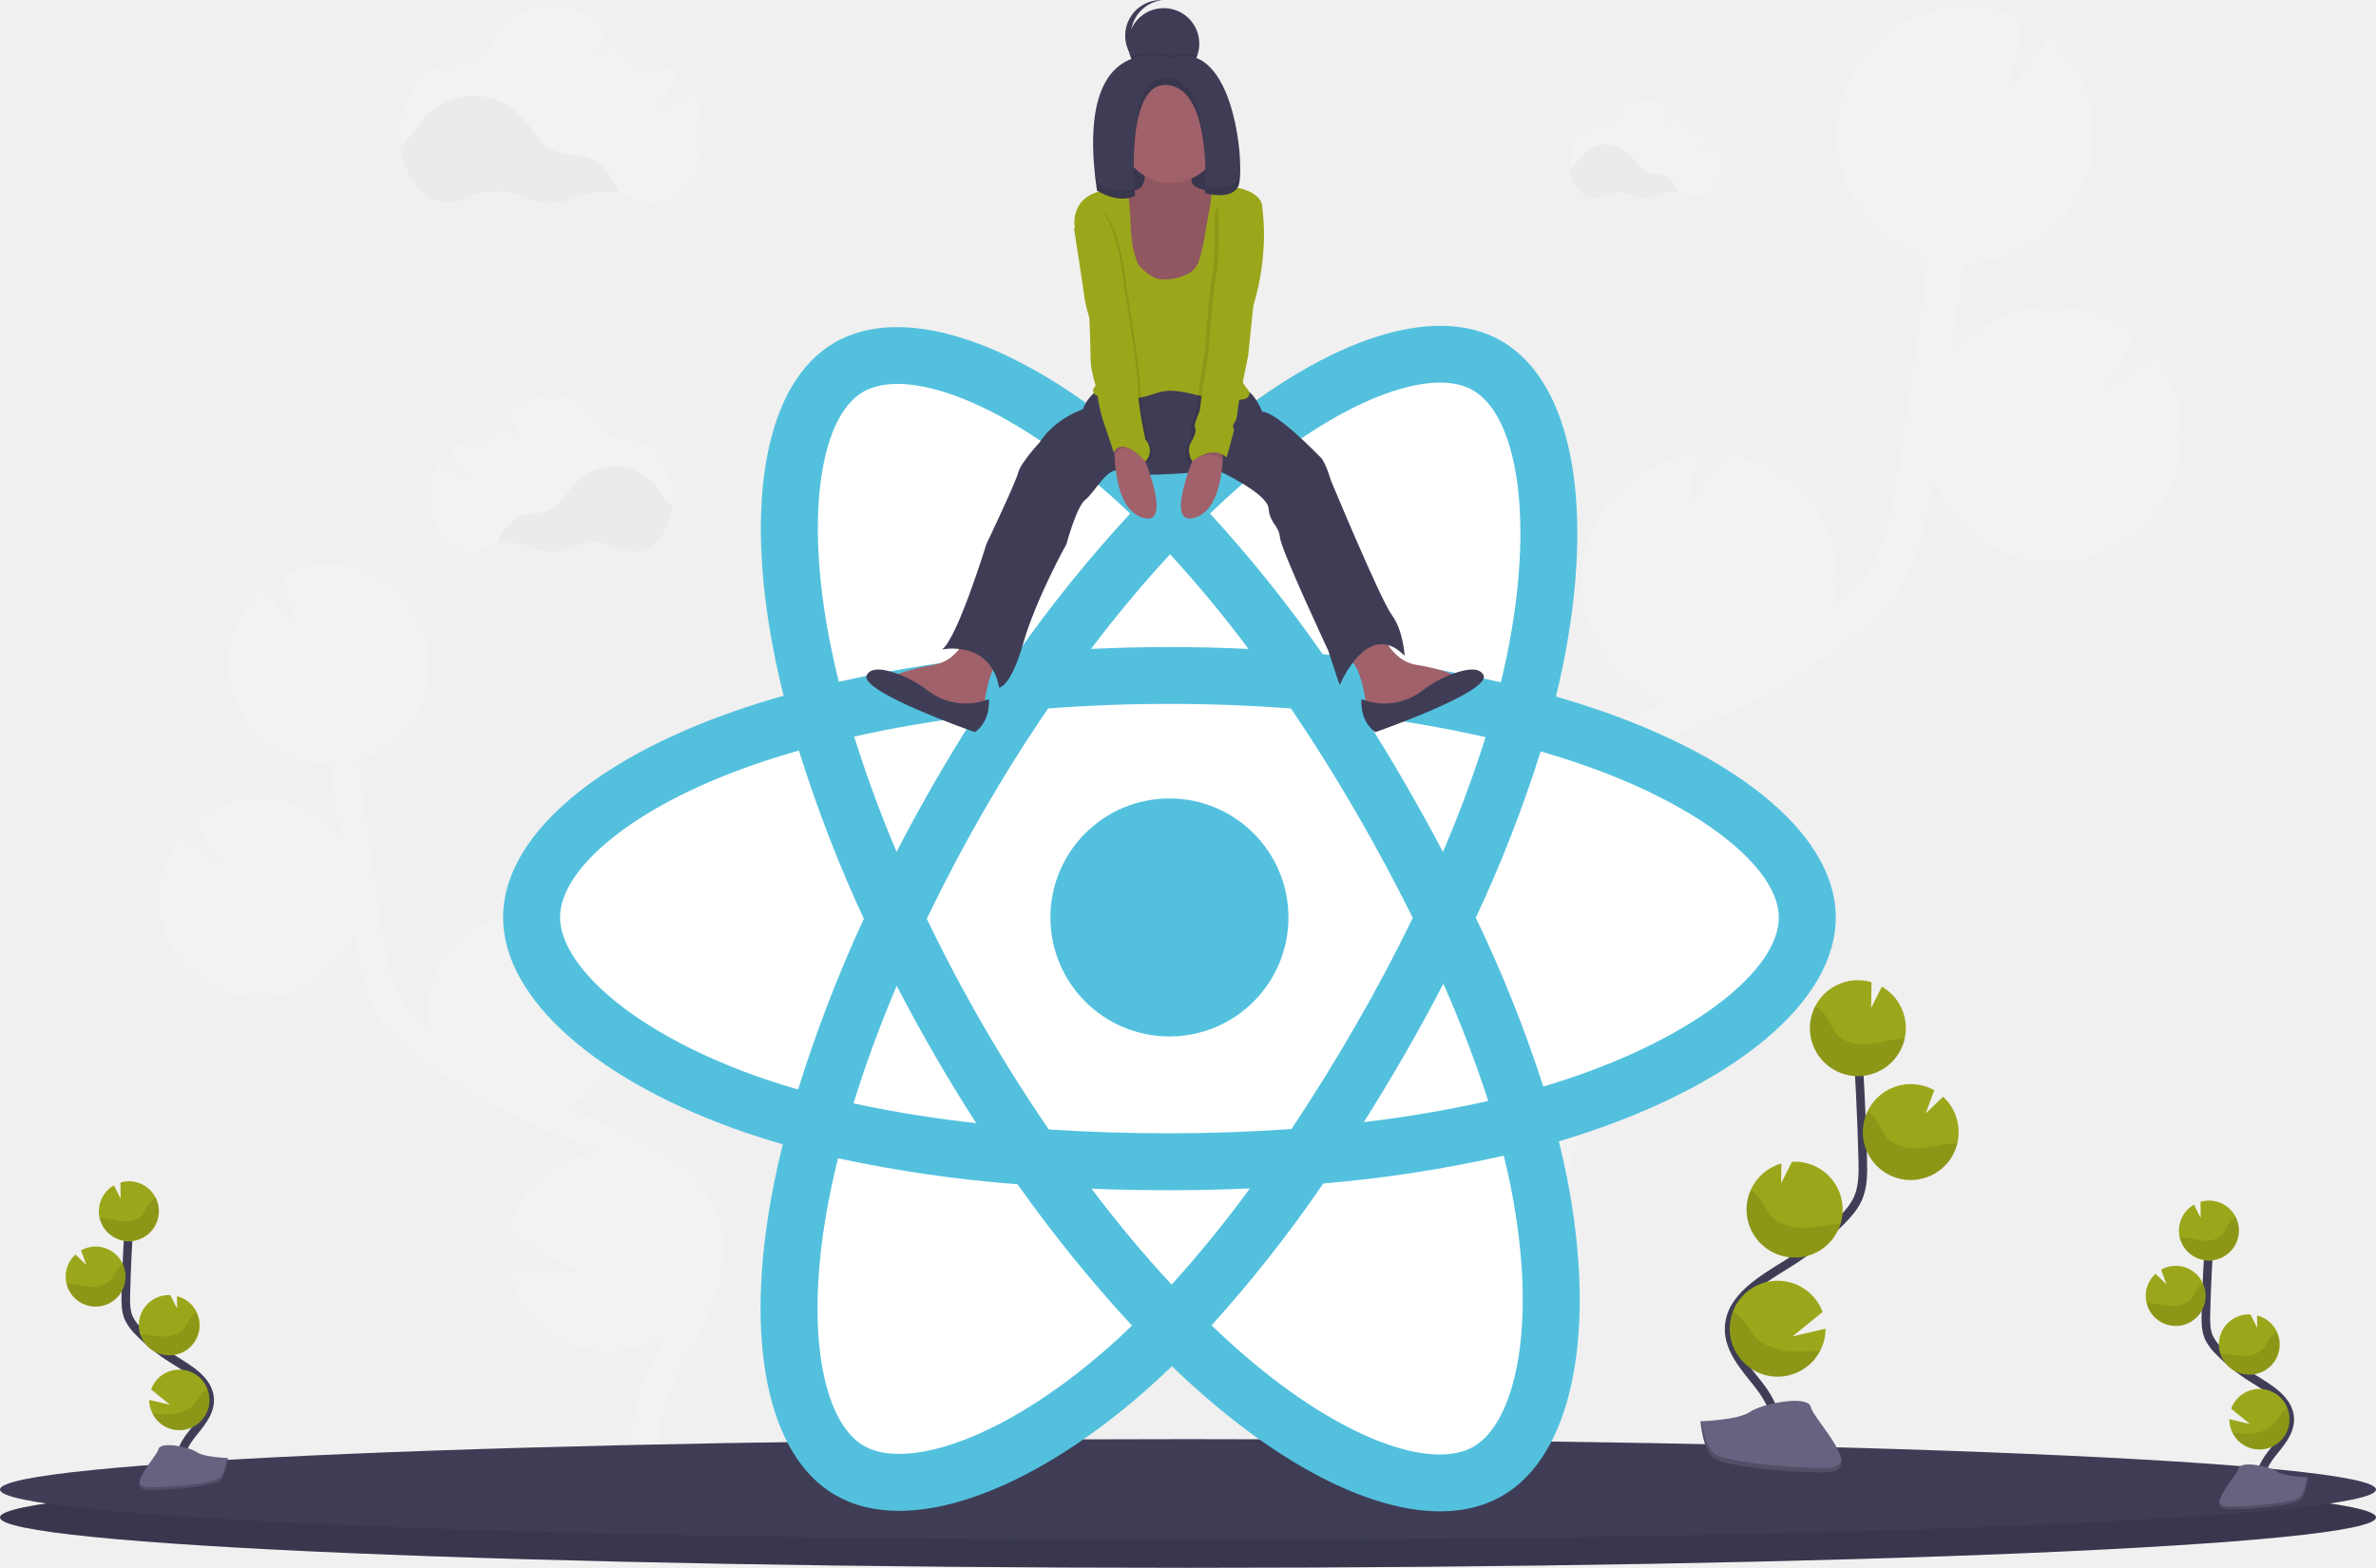
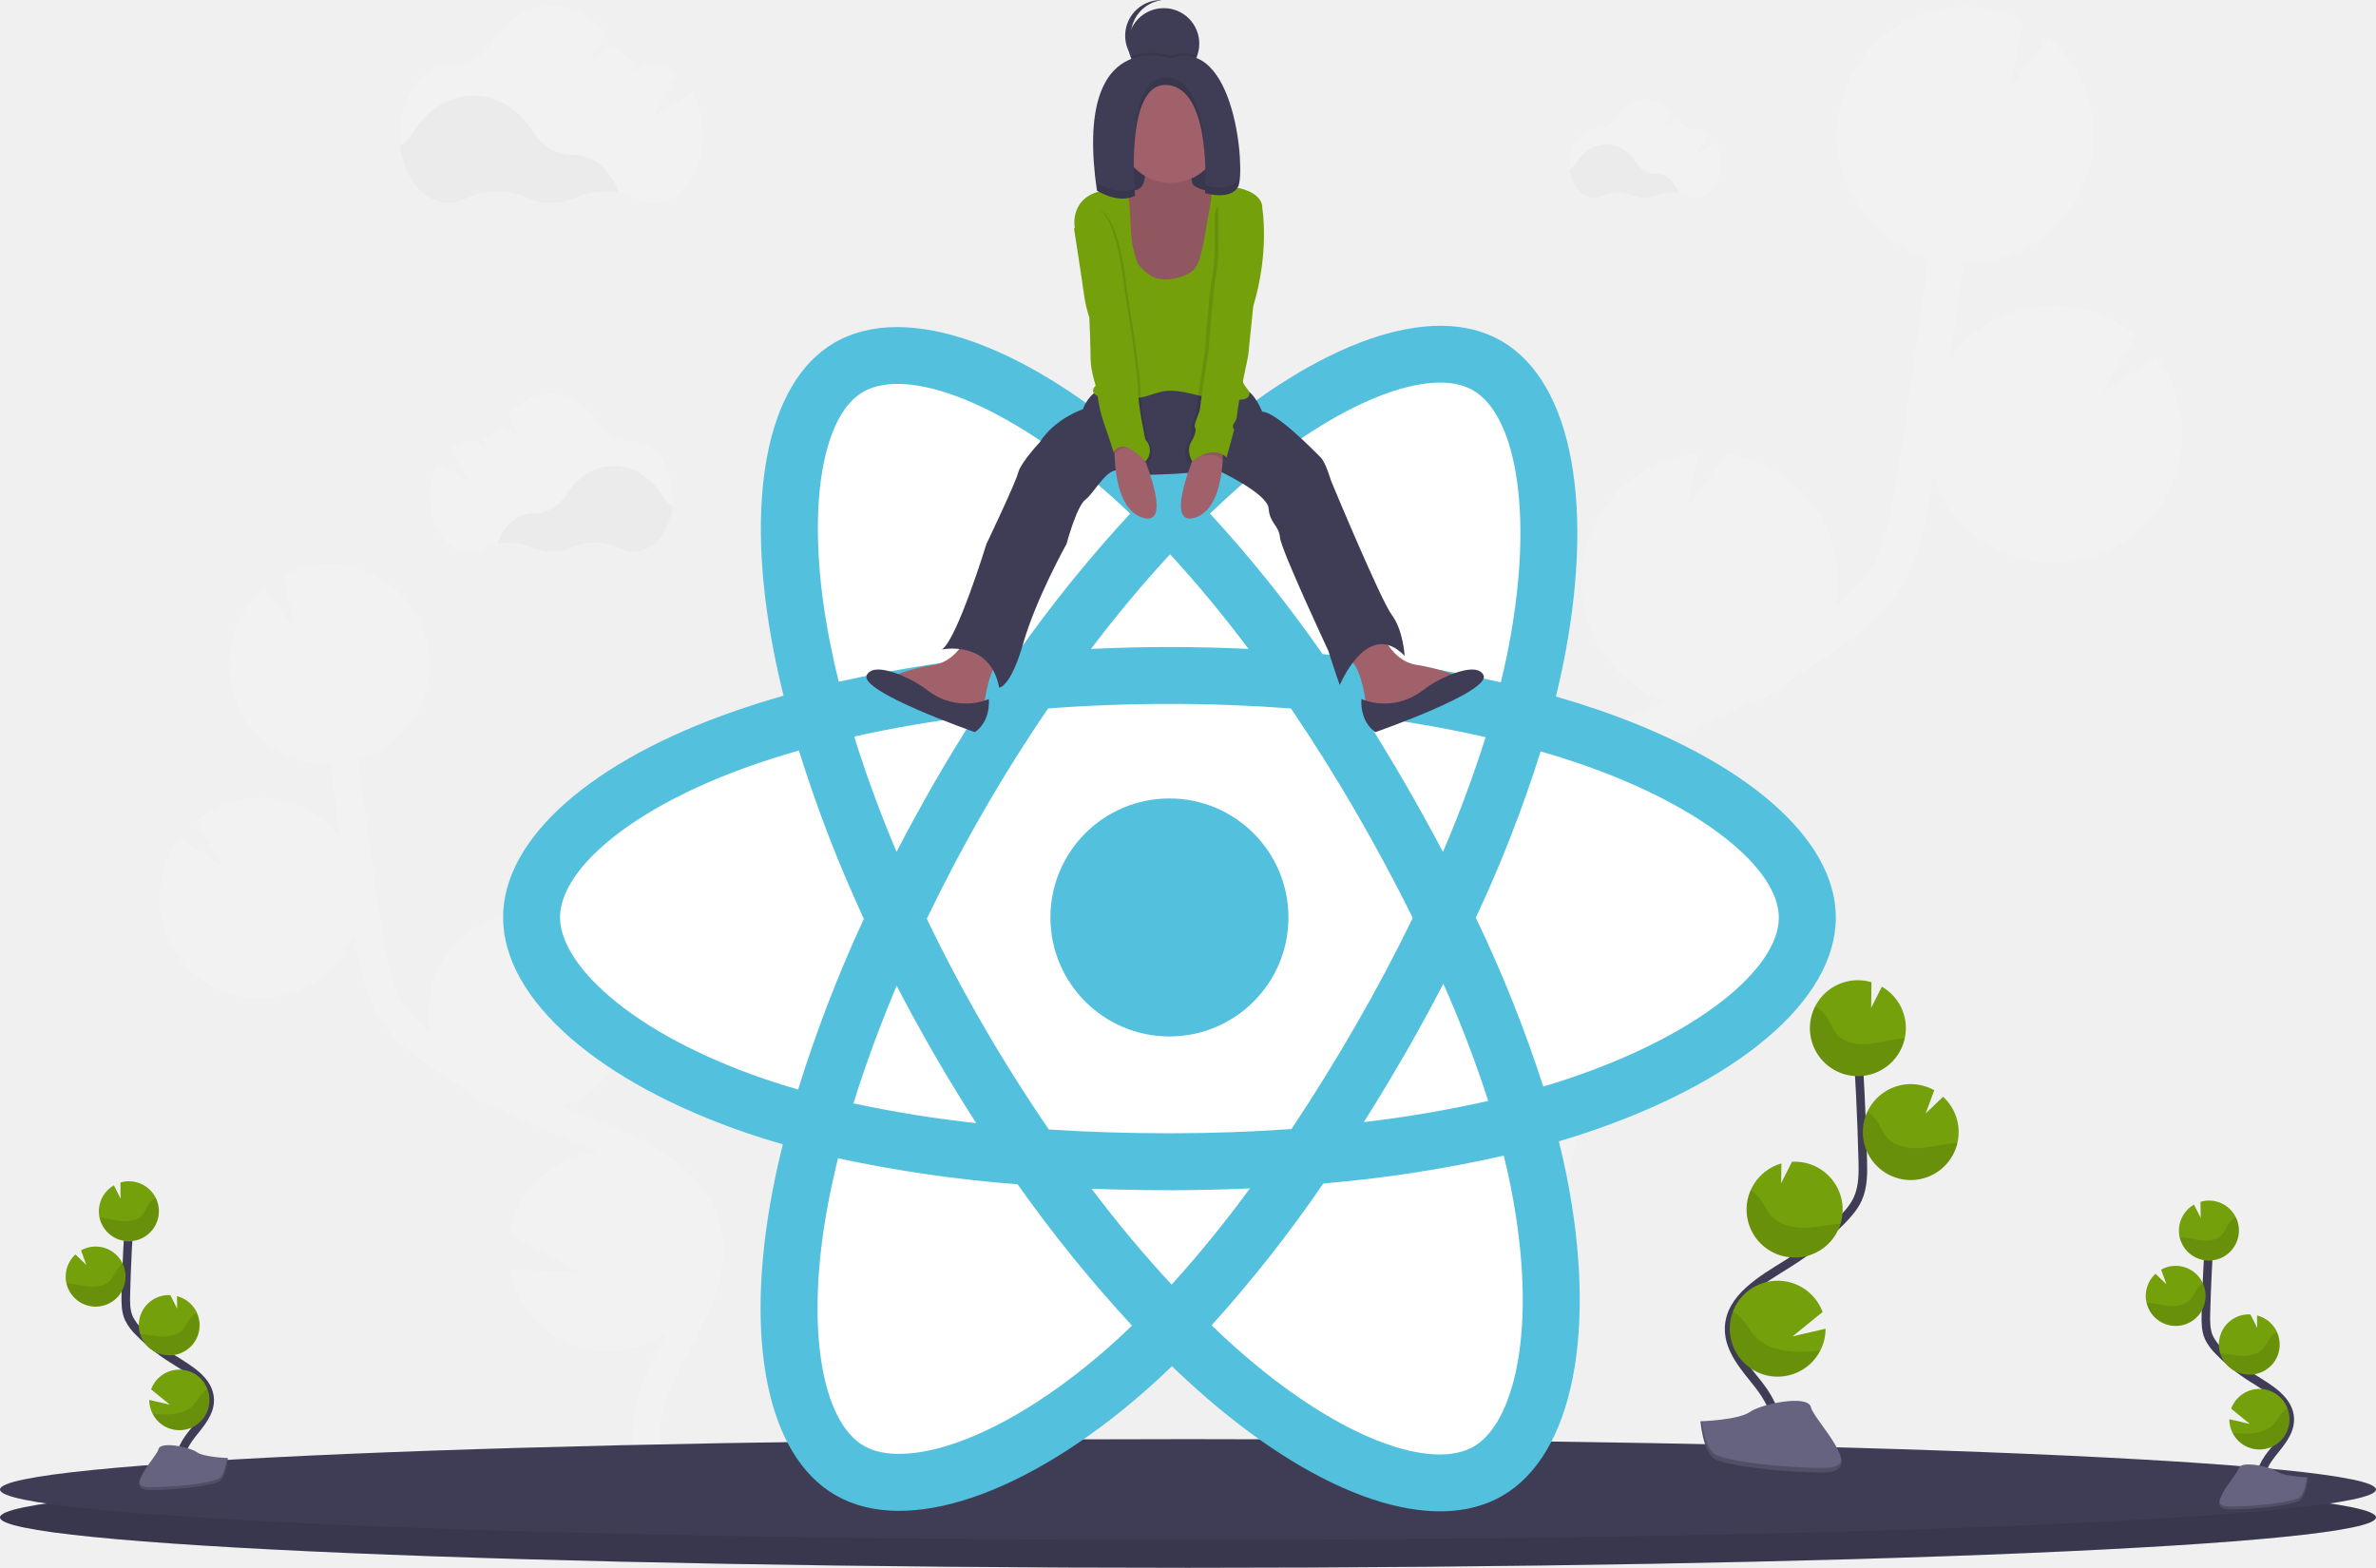
<svg xmlns="http://www.w3.org/2000/svg" data-name="Layer 1" width="1108" height="731.18" viewBox="0 0 1108 731.18">
  <path d="M767.68 330.79l6.89-2.7c.66-.26 1.31-.54 2-.81a59.85 59.85 0 0115.28-115.77l-4.8 24.2 18.22-23.92h.16a59.87 59.87 0 0151.16 67.45c-.15 1.13-.39 2.23-.6 3.34 5.61-4.43 10.87-9.32 14.81-15 8-11.54 10.71-25.76 13.47-43.17 5.47-34.48 10.4-69.34 14.84-104.18a59.83 59.83 0 01-42-65.36c.25-1.82.6-3.59 1-5.34.1-.44.2-.88.31-1.31.43-1.69.91-3.35 1.47-5 .09-.27.21-.52.3-.78.5-1.37 1-2.72 1.65-4 .22-.5.44-1 .67-1.47a57.69 57.69 0 012.22-4.19c.27-.45.56-.88.83-1.33.62-1 1.27-2 1.94-2.93.36-.5.71-1 1.08-1.49l.27-.39a59.81 59.81 0 0174.64-17l-6.24 31.49 18-23.64a59.5 59.5 0 0116.32 68.62h.07c-.17.4-.38.78-.55 1.18-.33.74-.67 1.47-1 2.2-.46.93-1 1.84-1.45 2.74-.38.68-.75 1.36-1.16 2-.59 1-1.23 1.9-1.87 2.83-.38.54-.73 1.1-1.12 1.63-1 1.39-2.12 2.72-3.26 4-.4.45-.83.86-1.25 1.3-.81.86-1.62 1.71-2.48 2.52-.53.5-1.09 1-1.64 1.46-.79.7-1.6 1.38-2.43 2-.59.47-1.19.92-1.79 1.36a77.101 77.101 0 01-4.45 2.96c-1 .61-2.05 1.17-3.1 1.72-.53.27-1 .57-1.59.83-1.58.77-3.2 1.48-4.85 2.11-.31.12-.64.21-.95.32-1.38.5-2.77 1-4.18 1.35-.61.17-1.23.31-1.85.46-1.15.28-2.31.54-3.48.76q-1 .18-2.07.33c-1.15.17-2.31.3-3.48.4-.69.06-1.37.12-2.07.16-1.26.06-2.53.07-3.8.06a2.08 2.08 0 00-.25 0q-2.82 22-5.92 44a59.82 59.82 0 0186.4-10.32l-15.68 26.58 25.21-16.59a59.68 59.68 0 0111.5 44.16 58.76 58.76 0 01-4.5 15.94 59.83 59.83 0 01-111.19-4c-.23 1.48-.45 3-.68 4.46-2.44 15.35-5.47 34.46-16.23 50-7.29 10.56-17.33 18.36-27.09 25.22q-9.52 6.7-19.48 12.77a59.85 59.85 0 01-24.53 13.74q-16 8.19-32.69 14.81l-6.95 2.72c-6.25 2.44-12.65 4.94-19 7.6 1 .09 2 .17 3 .3a59.9 59.9 0 0150.86 49.05l-42.31 23.11 42.18-1.89A59.16 59.16 0 01797 450.13a59.87 59.87 0 01-82.7 11.74l2.1 3.91c1.4 2.58 2.78 5.15 4.12 7.7 18.33 34.74 19.66 64.74 3.75 84.49l-13-10.45c15.49-19.22 3.2-49.77-5.5-66.27-1.32-2.5-2.68-5-4-7.56-11.77-21.83-25.12-46.57-19.77-72.9 8-39.7 51.05-56.5 85.68-70zM269.6 519.01l-5.38-2.11c-.52-.2-1-.43-1.54-.63a46.75 46.75 0 00-11.94-90.42l3.75 18.9-14.22-18.68h-.13a46.76 46.76 0 00-40 52.68c.12.89.31 1.74.47 2.61a55.84 55.84 0 01-11.56-11.73c-6.23-9-8.37-20.12-10.53-33.71-4.23-26.93-8.07-54.15-11.52-81.33a46.72 46.72 0 0032.77-51.05c-.2-1.42-.47-2.8-.79-4.17l-.24-1a48.36 48.36 0 00-1.15-3.88c-.07-.21-.16-.41-.24-.61a48.24 48.24 0 00-1.28-3.15c-.18-.38-.35-.77-.53-1.15-.54-1.11-1.11-2.2-1.73-3.26-.21-.36-.44-.7-.65-1-.49-.78-1-1.55-1.52-2.29-.28-.39-.55-.79-.84-1.17l-.21-.3a46.76 46.76 0 00-58.29-13.32l4.88 24.6-14.07-18.46a46.48 46.48 0 00-12.75 53.59h-.05c.13.31.29.61.43.92.26.58.52 1.15.8 1.72q.54 1.08 1.14 2.13c.29.54.58 1.07.9 1.59.46.75 1 1.48 1.46 2.21.3.42.57.86.88 1.27.8 1.08 1.65 2.12 2.54 3.13.31.35.65.67 1 1 .63.67 1.27 1.33 1.94 2 .41.4.85.77 1.28 1.14q.93.83 1.89 1.59c.46.36.93.71 1.4 1.06.68.49 1.37 1 2.06 1.41.47.31.94.61 1.42.9.79.48 1.6.91 2.42 1.34.42.22.82.45 1.24.66 1.24.6 2.5 1.15 3.79 1.64.24.1.5.16.74.25 1.07.39 2.16.75 3.27 1.06.47.13 1 .24 1.44.35.9.22 1.8.43 2.72.6l1.61.26c.9.13 1.81.23 2.72.31.54.05 1.07.09 1.62.12 1 .05 2 .06 3 .05h.19q2.2 17.22 4.62 34.41a46.71 46.71 0 00-67.48-8.14l12.14 20.64-19.68-12.95a46.57 46.57 0 00-9 34.49 45.8 45.8 0 003.53 12.46 46.73 46.73 0 0086.84-3.12c.18 1.15.35 2.32.53 3.48 1.9 12 4.27 26.92 12.67 39.08 5.7 8.24 13.54 14.33 21.16 19.69q7.44 5.24 15.21 10a46.88 46.88 0 0019.16 10.74c8.32 4.26 16.84 8.14 25.54 11.56l5.42 2.13c4.88 1.9 9.88 3.85 14.81 5.93-.78.07-1.57.13-2.36.24a46.77 46.77 0 00-39.72 38.27l33 18-32.94-1.47a46.78 46.78 0 0073.57 29.2c-.55 1-1.09 2-1.64 3.05-1.09 2-2.17 4-3.22 6-14.31 27.13-15.35 50.57-2.92 66l10.13-8.16c-12.1-15-2.5-38.87 4.3-51.76 1-1.95 2.09-3.92 3.16-5.9 9.19-17 19.61-36.37 15.46-56.94-6.21-30.94-39.86-44.02-66.9-54.6z" fill="#f2f2f2" />
  <ellipse cx="554" cy="707.68" rx="554" ry="23.5" fill="#3f3d56" />
  <ellipse cx="554" cy="707.68" rx="554" ry="23.5" opacity=".1" />
  <ellipse cx="554" cy="694.68" rx="554" ry="23.5" fill="#3f3d56" />
  <path d="M85 686.32c-3-5.51.4-12.26 4.28-17.18s8.61-10 8.51-16.29c-.14-9-9.7-14.31-17.33-19.08a84.78 84.78 0 01-15.56-12.51 23 23 0 01-4.78-6.4c-1.58-3.52-1.53-7.52-1.43-11.38q.5-19.26 1.9-38.48" fill="none" stroke="#3f3d56" stroke-miterlimit="10" stroke-width="4" />
-   <path d="M46.11 564.29a14 14 0 017-11.49l3.14 6.21-.09-7.52a13.86 13.86 0 014.62-.56 14 14 0 11-14.67 13.36zm25.03 95a14 14 0 0026.5-5.76 13.82 13.82 0 00-.91-5.69 14 14 0 00-26.27.15l8.77 7.13-9.64-2.24a13.89 13.89 0 001.55 6.41zm6.93-27.25a14 14 0 004.46-27.54l.07 5.79-3.18-6.29a14.04 14.04 0 00-1.31 28.05zM44 609.37a14.016 14.016 0 001.32-28 13.88 13.88 0 00-7.52 1.78l2.48 6.8-5.11-4.9a14 14 0 00-4.53 9.69 13.33 13.33 0 00.36 3.85 14 14 0 0013 10.78z" fill="#9ba71a" />
+   <path d="M46.11 564.29a14 14 0 017-11.49l3.14 6.21-.09-7.52a13.86 13.86 0 014.62-.56 14 14 0 11-14.67 13.36zm25.03 95a14 14 0 0026.5-5.76 13.82 13.82 0 00-.91-5.69 14 14 0 00-26.27.15l8.77 7.13-9.64-2.24a13.89 13.89 0 001.55 6.41zm6.93-27.25a14 14 0 004.46-27.54l.07 5.79-3.18-6.29a14.04 14.04 0 00-1.31 28.05zM44 609.37a14.016 14.016 0 001.32-28 13.88 13.88 0 00-7.52 1.78l2.48 6.8-5.11-4.9a14 14 0 00-4.53 9.69 13.33 13.33 0 00.36 3.85 14 14 0 0013 10.78z" fill="#73a00b" />
  <path d="M48 568.03c3.24.36 6.39 1.37 9.64 1.57s6.82-.58 8.88-3.1c1.11-1.37 1.66-3.09 2.59-4.57a10.08 10.08 0 013.54-3.33 14 14 0 11-26.24 9.32c.53.02 1.06.06 1.59.11zm-4 41.34a14 14 0 0013.35-20 10.4 10.4 0 00-2.82 2.83c-1 1.51-1.61 3.25-2.78 4.64-2.19 2.57-5.92 3.41-9.31 3.25s-6.66-1.11-10-1.42c-.47 0-.94-.08-1.41-.09A14 14 0 0044 609.37zm34.07 22.67a14 14 0 0013.47-19.76 11.36 11.36 0 00-3 2.85c-1.09 1.54-1.77 3.31-3 4.73-2.36 2.64-6.34 3.57-9.93 3.48s-6.82-.93-10.28-1.19a14 14 0 0012.74 9.89zm-6.93 27.25a14 14 0 0026.5-5.76 13.82 13.82 0 00-.91-5.69 14 14 0 00-3.08 2.74c-1.34 1.63-2.21 3.47-3.76 5-2.87 2.82-7.5 4-11.62 4.09a62.35 62.35 0 01-7.13-.38z" opacity=".1" />
  <path d="M106.19 679.98s-11.08-.34-14.41-2.72-17-5.22-17.87-1.4-16.65 19-4.14 19.06 29.06-2 32.39-4 4.03-10.94 4.03-10.94z" fill="#656380" />
  <path d="M69.54 693.59c12.51.1 29.06-2 32.4-4 2.53-1.54 3.54-7.09 3.88-9.65h.37s-.7 8.93-4 11-19.89 4.08-32.39 4c-3.61 0-4.86-1.31-4.79-3.22.47 1.13 1.85 1.87 4.53 1.87z" opacity=".2" />
  <path d="M1055 695.32c-3-5.51.4-12.26 4.28-17.18s8.61-10 8.51-16.29c-.14-9-9.7-14.31-17.33-19.08a84.78 84.78 0 01-15.56-12.51 23 23 0 01-4.78-6.4c-1.58-3.52-1.53-7.52-1.43-11.38q.49-19.26 1.9-38.48" fill="none" stroke="#3f3d56" stroke-miterlimit="10" stroke-width="4" />
-   <path d="M1016.11 573.29a14 14 0 017-11.49l3.14 6.21-.09-7.52a13.86 13.86 0 014.62-.56 14 14 0 11-14.68 13.36zm25.03 95a14 14 0 0026.5-5.76 13.82 13.82 0 00-.91-5.69 14 14 0 00-26.27.15l8.77 7.13-9.64-2.24a13.89 13.89 0 001.55 6.41zm6.93-27.25a14 14 0 004.46-27.54l.07 5.79-3.18-6.29a14.04 14.04 0 00-1.31 28.05zM1014 618.37a14.016 14.016 0 001.32-28 13.88 13.88 0 00-7.52 1.78l2.48 6.8-5.11-4.9a14 14 0 00-4.53 9.69 13.33 13.33 0 00.36 3.85 14 14 0 0013 10.78z" fill="#9ba71a" />
+   <path d="M1016.11 573.29a14 14 0 017-11.49l3.14 6.21-.09-7.52a13.86 13.86 0 014.62-.56 14 14 0 11-14.68 13.36zm25.03 95a14 14 0 0026.5-5.76 13.82 13.82 0 00-.91-5.69 14 14 0 00-26.27.15l8.77 7.13-9.64-2.24a13.89 13.89 0 001.55 6.41zm6.93-27.25a14 14 0 004.46-27.54l.07 5.79-3.18-6.29a14.04 14.04 0 00-1.31 28.05zM1014 618.37a14.016 14.016 0 001.32-28 13.88 13.88 0 00-7.52 1.78l2.48 6.8-5.11-4.9a14 14 0 00-4.53 9.69 13.33 13.33 0 00.36 3.85 14 14 0 0013 10.78z" fill="#73a00b" />
  <path d="M1018 577.03c3.24.36 6.39 1.37 9.64 1.57s6.82-.58 8.88-3.1c1.11-1.37 1.66-3.09 2.59-4.57a10.08 10.08 0 013.54-3.33 14 14 0 11-26.24 9.32c.53.02 1.06.06 1.59.11zm-4 41.34a14 14 0 0013.35-20 10.4 10.4 0 00-2.82 2.83c-1 1.51-1.61 3.25-2.78 4.64-2.19 2.57-5.92 3.41-9.31 3.25s-6.66-1.11-10-1.42c-.47 0-.94-.08-1.41-.09a14 14 0 0012.97 10.79zm34.07 22.67a14 14 0 0013.47-19.76 11.36 11.36 0 00-3 2.85c-1.09 1.54-1.77 3.31-3 4.73-2.36 2.64-6.34 3.57-9.93 3.48s-6.82-.93-10.28-1.19a14 14 0 0012.74 9.89zm-6.93 27.25a14 14 0 0026.5-5.76 13.82 13.82 0 00-.91-5.69 14 14 0 00-3.08 2.74c-1.34 1.63-2.21 3.47-3.76 5-2.87 2.82-7.5 4-11.62 4.09a62.35 62.35 0 01-7.13-.38z" opacity=".1" />
  <path d="M1076.19 688.98s-11.08-.34-14.41-2.72-17-5.22-17.87-1.4-16.65 19-4.14 19.06 29.06-2 32.39-4 4.03-10.94 4.03-10.94z" fill="#656380" />
  <path d="M1039.54 702.59c12.51.1 29.06-2 32.4-4 2.53-1.54 3.54-7.09 3.88-9.65h.37s-.7 8.93-4 11-19.89 4.08-32.39 4c-3.61 0-4.86-1.31-4.79-3.22.47 1.13 1.85 1.87 4.53 1.87z" opacity=".2" />
  <path d="M745.57 331.15q-9.92-3.4-20-6.3 1.66-6.79 3.09-13.65c15.14-73.51 5.24-132.73-28.57-152.22-32.42-18.7-85.44.8-139 47.39q-7.92 6.92-15.47 14.2-5.07-4.85-10.3-9.51c-56.11-49.83-112.32-70.82-146.14-51.27-32.39 18.75-42 74.42-28.35 144.09q2 10.35 4.59 20.58c-7.95 2.26-15.64 4.67-23 7.24-65.79 22.89-107.81 58.89-107.81 96.18 0 38.51 45.11 77.14 113.64 100.56q8.34 2.83 16.8 5.26-2.74 11-4.88 22.18c-13 68.46-2.84 122.82 29.46 141.45 33.37 19.26 89.37-.54 143.89-48.2 4.31-3.77 8.63-7.77 13-11.95q8.18 7.89 16.79 15.32c52.82 45.45 105 63.81 137.26 45.12 33.33-19.29 44.16-77.69 30.1-148.73q-1.6-8.14-3.73-16.61 5.91-1.74 11.56-3.61c71.24-23.6 117.6-61.76 117.6-100.79 0-37.43-43.38-73.62-110.5-96.73z" fill="#53c1de" />
  <path d="M730.12 503.47c-3.4 1.13-6.88 2.21-10.44 3.27a621.6 621.6 0 00-31.47-78.73 623.06 623.06 0 0030.25-77.58c6.35 1.84 12.53 3.78 18.47 5.83 57.51 19.79 92.59 49.06 92.59 71.62 0 24-37.89 55.21-99.4 75.59zm-25.52 50.58c6.22 31.41 7.1 59.81 3 82-3.7 19.95-11.14 33.25-20.34 38.58-19.59 11.33-61.47-3.4-106.64-42.27q-7.77-6.69-15.63-14.25a624.23 624.23 0 0052.09-66.14 620.2 620.2 0 0084.17-13q1.9 7.68 3.37 15zM446.48 672.69c-19.14 6.76-34.38 6.95-43.59 1.64-19.6-11.31-27.75-55-16.63-113.5q2-10.37 4.53-20.63a625.79 625.79 0 0083.75 12.13 645.09 645.09 0 0053.35 65.9q-5.79 5.61-11.84 10.91c-24.11 21.08-48.28 36-69.57 43.55zm-89.64-169.37c-30.31-10.36-55.33-23.82-72.49-38.5-15.41-13.2-23.19-26.31-23.19-36.94 0-22.63 33.74-51.5 90-71.11q10.6-3.69 21.39-6.73a637.08 637.08 0 0030.29 78.48 646.29 646.29 0 00-30.66 79.6q-7.74-2.21-15.34-4.8zm30.05-204.54c-11.68-59.69-3.93-104.72 15.59-116 20.79-12 66.76 5.12 115.22 48.15 3.1 2.75 6.21 5.63 9.32 8.6a635.89 635.89 0 00-52.93 65.52 648.42 648.42 0 00-82.93 12.89q-2.39-9.52-4.27-19.15zM655 364.97q-9.11-15.74-18.89-31.08c19.83 2.51 38.82 5.83 56.66 9.91a565.54 565.54 0 01-19.89 53.51q-8.61-16.35-17.88-32.34zM545.64 258.5a569.3 569.3 0 0136.57 44.14q-36.71-1.73-73.45 0c12.07-15.92 24.44-30.72 36.88-44.13zm-110 106.65q-9.15 15.87-17.55 32.14c-7.73-18.33-14.34-36.36-19.74-53.77 17.73-4 36.64-7.21 56.34-9.68q-9.92 15.44-19.07 31.31zm19.61 158.65a564.64 564.64 0 01-57.25-9.21c5.49-17.71 12.25-36.13 20.15-54.86q8.43 16.29 17.61 32.16 9.34 16.19 19.47 31.91zm91.14 75.33c-12.6-13.54-25.15-28.54-37.39-44.75q17.85.71 36.36.71 19 0 37.51-.84a563.94 563.94 0 01-36.5 44.88zm126.69-140.35A562.82 562.82 0 01694 513.44a561.35 561.35 0 01-58 9.89q9.85-15.63 19.08-31.63 9.38-16.26 18-32.92zm-41 19.66q-14.12 24.52-29.81 48.1c-18.44 1.32-37.49 2-56.91 2s-38.15-.6-56.27-1.78q-16.09-23.5-30.39-48.17t-26.51-50.08q12.27-25.53 26.43-50.1 14.14-24.56 30.13-48c18.49-1.4 37.43-2.13 56.59-2.13s38.22.74 56.69 2.14q15.81 23.37 30 47.81t26.79 49.87q-12.45 25.62-26.71 50.3zm54.77-296.46c20.81 12 28.9 60.4 15.83 123.87q-1.29 6.19-2.8 12.35a635.74 635.74 0 00-83.09-13.13 625.16 625.16 0 00-52.53-65.56q7-6.74 14.29-13.11c45.88-39.93 88.76-55.69 108.3-44.42z" fill="#fff" />
  <path d="M545.34 372.38a55.5 55.5 0 11-55.5 55.5 55.49 55.49 0 0155.5-55.5" fill="#53c1de" />
  <path d="M559.26 20.4a16.6 16.6 0 11-16.6-16.6 16.52 16.52 0 0116.6 16.6z" fill="#3f3d56" />
  <path d="M529.4 24.59A16.62 16.62 0 01541.89.05a16.6 16.6 0 101.41 33.07 16.6 16.6 0 01-13.9-8.53zm-7.49 18.93h44.47v69.37h-44.47z" fill="#3f3d56" />
  <path opacity=".1" d="M521.91 43.52h44.47v69.37h-44.47z" />
  <path d="M451.66 295.2s-4.75 13.05-16 14.83-17.79 4.74-17.79 4.74l26.68 17.19 14.23-1.78s1.78-18.38 7.71-22.53-14.83-12.45-14.83-12.45zm192.68 0s4.75 13.05 16 14.83 17.79 4.74 17.79 4.74l-26.68 17.19-14.23-1.78s-1.78-18.38-7.71-22.53 14.83-12.45 14.83-12.45z" fill="#a0616a" />
  <path d="M514.5 180.18s-7.11 3.56-9.48 10.68c0 0-13 4.15-20.16 15.41 0 0-8.9 9.49-10.08 14.23S460 253.7 460 253.7s-13.64 44.47-20.75 49.21c0 0 22.53-4.74 26.68 17.79 0 0 5.33 0 11.26-20.75s20.16-46.25 20.16-46.25 4.74-17.78 8.89-20.75 10.67-16.6 16.6-13 45.06-.6 45.06-.6 23.1 10.64 23.68 17.75 4.74 7.71 5.33 13.64 22.53 52.76 22.53 52.76 4.15 13 5.34 16c0 0 13-31.42 30.24-13.63 0 0-.6-11.86-5.93-19s-28.46-62.84-28.46-62.84-2.37-8.3-4.74-10.67-20.76-21.35-27.28-21.35c0 0-3.55-8.89-7.7-10.08zm-53.36 145.85a28.89 28.89 0 01-28.22-3.79 56.37 56.37 0 00-12.59-7.3c-6.29-2.54-13.81-4.42-16.1-.17-4.15 7.71 50.39 26.68 50.39 26.68s7.12-4.15 6.52-15.42zm173.72 0a28.89 28.89 0 0028.22-3.79 56.37 56.37 0 0112.59-7.3c6.29-2.54 13.81-4.42 16.1-.17 4.15 7.71-50.39 26.68-50.39 26.68s-7.12-4.15-6.52-15.42z" fill="#3f3d56" />
  <path d="M533.88 82.67c-.22 2.06-.9 4.29-2.66 5.38-1.44.9-3.26.83-4.92 1.17a11.46 11.46 0 00-7.82 6.77 17.51 17.51 0 00-.75 10.55 39.22 39.22 0 001.52 5.06c1.74 4.92 3.84 9.8 7.09 13.89a59 59 0 009.3 8.77c2.11 1.72 4.29 3.47 6.89 4.28a21.75 21.75 0 005.4.72c2.25.1 4.65.17 6.6-.95 3-1.73 3.89-5.55 5.52-8.62 1.38-2.6 3.44-4.81 4.73-7.46a29.49 29.49 0 002-6.52l2.77-12.3c1-4.47 1.92-9.51-.59-13.34a2.28 2.28 0 00-.74-.77 2.79 2.79 0 00-1.52-.15 16.44 16.44 0 01-9.15-2.09 3.93 3.93 0 01-1.15-.9 4.72 4.72 0 01-.7-2.12 22.2 22.2 0 00-1.28-4.45 3 3 0 00-.87-1.34 3.15 3.15 0 00-1.41-.47 114.47 114.47 0 00-12.93-1.35c-1.42-.07-3.56-.64-4.54.62s-.67 4.12-.79 5.62z" fill="#a0616a" />
  <path d="M533.88 82.67c-.22 2.06-.9 4.29-2.66 5.38-1.44.9-3.26.83-4.92 1.17a11.46 11.46 0 00-7.82 6.77 17.51 17.51 0 00-.75 10.55 39.22 39.22 0 001.52 5.06c1.74 4.92 3.84 9.8 7.09 13.89a59 59 0 009.3 8.77c2.11 1.72 4.29 3.47 6.89 4.28a21.75 21.75 0 005.4.72c2.25.1 4.65.17 6.6-.95 3-1.73 3.89-5.55 5.52-8.62 1.38-2.6 3.44-4.81 4.73-7.46a29.49 29.49 0 002-6.52l2.77-12.3c1-4.47 1.92-9.51-.59-13.34a2.28 2.28 0 00-.74-.77 2.79 2.79 0 00-1.52-.15 16.44 16.44 0 01-9.15-2.09 3.93 3.93 0 01-1.15-.9 4.72 4.72 0 01-.7-2.12 22.2 22.2 0 00-1.28-4.45 3 3 0 00-.87-1.34 3.15 3.15 0 00-1.41-.47 114.47 114.47 0 00-12.93-1.35c-1.42-.07-3.56-.64-4.54.62s-.67 4.12-.79 5.62z" opacity=".1" />
-   <path d="M525.85 89.74a26.93 26.93 0 00-7.13-1.12c-5.72-.14-11.84 1.83-15.14 6.5a15.34 15.34 0 00-2.29 11.47 23.57 23.57 0 005.2 10.66 32 32 0 014 5.24c1.58 3 1.63 6.59 2.06 10 1 8.12 4.46 15.75 5.83 23.82s.19 17.42-6.18 22.55c-1.07.86-2.37 1.77-2.46 3.14-.14 2.19 2.71 3.12 4.9 3.33 6.55.62 13.27 1.23 19.63-.46 2.63-.7 5.17-1.79 7.85-2.29 6.8-1.27 13.64 1.34 20.45 2.59a90.61 90.61 0 0014.91 1.21 7.94 7.94 0 003.43-.45 2.75 2.75 0 001.74-2.74 4.76 4.76 0 00-1.18-2c-3.44-4.25-4.49-9.9-5.43-15.29l-3.15-18.11c-1.69-9.68-3.26-20.2 1.32-28.89 3.29-6.25 9.36-10.65 12.83-16.8a9.84 9.84 0 001.55-6.28c-.52-3.09-3.31-5.3-6.17-6.59a23.21 23.21 0 00-17.42-.64c.1 4.33-1 8.71-1.71 13l-1.21 7a88.83 88.83 0 01-2.71 12.2 12.85 12.85 0 01-2.17 4.42 11.43 11.43 0 01-3.83 2.79 22.83 22.83 0 01-10.14 2.32 13.54 13.54 0 01-4.48-.69 19 19 0 01-6.17-4.34 10.11 10.11 0 01-1.63-1.77 9.93 9.93 0 01-1.11-2.67 55.42 55.42 0 01-1.91-7.48c-.3-1.94-.4-3.91-.54-5.87-.39-5.79-.39-12.19-1.54-17.76z" fill="#9ba71a" />
+   <path d="M525.85 89.74a26.93 26.93 0 00-7.13-1.12c-5.72-.14-11.84 1.83-15.14 6.5a15.34 15.34 0 00-2.29 11.47 23.57 23.57 0 005.2 10.66 32 32 0 014 5.24c1.58 3 1.63 6.59 2.06 10 1 8.12 4.46 15.75 5.83 23.82s.19 17.42-6.18 22.55c-1.07.86-2.37 1.77-2.46 3.14-.14 2.19 2.71 3.12 4.9 3.33 6.55.62 13.27 1.23 19.63-.46 2.63-.7 5.17-1.79 7.85-2.29 6.8-1.27 13.64 1.34 20.45 2.59a90.61 90.61 0 0014.91 1.21 7.94 7.94 0 003.43-.45 2.75 2.75 0 001.74-2.74 4.76 4.76 0 00-1.18-2c-3.44-4.25-4.49-9.9-5.43-15.29l-3.15-18.11c-1.69-9.68-3.26-20.2 1.32-28.89 3.29-6.25 9.36-10.65 12.83-16.8a9.84 9.84 0 001.55-6.28c-.52-3.09-3.31-5.3-6.17-6.59a23.21 23.21 0 00-17.42-.64c.1 4.33-1 8.71-1.71 13l-1.21 7a88.83 88.83 0 01-2.71 12.2 12.85 12.85 0 01-2.17 4.42 11.43 11.43 0 01-3.83 2.79 22.83 22.83 0 01-10.14 2.32 13.54 13.54 0 01-4.48-.69 19 19 0 01-6.17-4.34 10.11 10.11 0 01-1.63-1.77 9.93 9.93 0 01-1.11-2.67 55.42 55.42 0 01-1.91-7.48c-.3-1.94-.4-3.91-.54-5.87-.39-5.79-.39-12.19-1.54-17.76z" fill="#73a00b" />
  <path d="M519.84 204.49s-2.37 31.43 12.45 36.76 1.78-26.09 1.78-26.09l-4.75-9.48zm50.39 0s2.37 31.43-12.45 36.76-1.78-26.09-1.78-26.09l4.75-9.48z" fill="#a0616a" />
  <path d="M506.79 99.59l-4.74 7.71s4.15 26.68 4.74 31.42a62.2 62.2 0 002.38 10.08s.59 14.23.59 19.57 3 14.23 3 14.23a64.82 64.82 0 003 14.82c2.37 6.52 4.74 14.23 4.74 14.23s3-8.3 14.82 4.15a7.18 7.18 0 000-10.08s-3.55-16-3.55-24.31-6.53-48-6.53-48-4.24-45.12-18.45-33.82z" opacity=".1" />
-   <path d="M505.61 98.96l-4.74 7.71s4.15 26.68 4.74 31.42a61.84 61.84 0 002.39 10.08s.59 14.23.59 19.56 3 14.23 3 14.23a64.53 64.53 0 003 14.82c2.37 6.53 4.75 14.23 4.75 14.23s3-8.3 14.82 4.15a7.18 7.18 0 000-10.07s-3.56-16-3.56-24.31-6.52-48-6.52-48-4.24-45.09-18.47-33.82z" fill="#9ba71a" />
+   <path d="M505.61 98.96l-4.74 7.71s4.15 26.68 4.74 31.42a61.84 61.84 0 002.39 10.08s.59 14.23.59 19.56 3 14.23 3 14.23a64.53 64.53 0 003 14.82c2.37 6.53 4.75 14.23 4.75 14.23s3-8.3 14.82 4.15a7.18 7.18 0 000-10.07s-3.56-16-3.56-24.31-6.52-48-6.52-48-4.24-45.09-18.47-33.82z" fill="#73a00b" />
  <path d="M583.87 94.81l3 3.53s3.49 20.18-4.22 45.68l-2.37 23.12s-4.15 19.57-4.74 24.31-.59 5.33-1.78 7.11a2.29 2.29 0 000 3l-3.56 13s-5.33-6.52-16 1.78c0 0-3-4.74-.6-8.89s2.37-5.93 1.78-7.12 2.37-7.11 2.37-8.3 4.18-28.44 4.18-28.44 1.78-26.68 3.56-35.57c1.09-5.47 1.07-17.66.88-26.24-.19-8.94 10.63-13.78 17-7.5.15.16.33.31.5.53z" opacity=".1" />
-   <path d="M585.65 93.59l3 3.53s3.49 20.19-4.22 45.68l-2.37 23.12s-4.15 19.57-4.74 24.31-.6 5.34-1.78 7.12a2.28 2.28 0 000 3L572 213.39s-5.33-6.53-16 1.77c0 0-3-4.74-.59-8.89s2.37-5.93 1.78-7.11 2.37-7.12 2.37-8.3 4.15-28.46 4.15-28.46 1.78-26.68 3.56-35.58.59-35.57.59-35.57 9.49-6.52 17.79 2.34z" fill="#9ba71a" />
+   <path d="M585.65 93.59l3 3.53s3.49 20.19-4.22 45.68l-2.37 23.12s-4.15 19.57-4.74 24.31-.6 5.34-1.78 7.12a2.28 2.28 0 000 3L572 213.39s-5.33-6.53-16 1.77c0 0-3-4.74-.59-8.89s2.37-5.93 1.78-7.11 2.37-7.12 2.37-8.3 4.15-28.46 4.15-28.46 1.78-26.68 3.56-35.58.59-35.57.59-35.57 9.49-6.52 17.79 2.34z" fill="#73a00b" />
  <circle cx="545.92" cy="61.61" r="23.72" fill="#a0616a" />
  <path d="M558.29 26a16.6 16.6 0 01-31.09.44c9.26-3.73 18.72-.41 18.72-.41 4.73-1.66 8.83-1.51 12.37-.03z" opacity=".1" />
  <path d="M545.92 27.22s-45.65-16-34.38 61.66c0 0 10.08 6.52 17.78 2.37 0 0-5.33-53.95 15.42-51.58s17.19 50.4 17.19 50.4 11.86 3.55 15.42-3-1.19-70.48-31.43-59.85z" fill="#3f3d56" />
  <path d="M544.74 36.11c-14.24-1.62-16.2 23.27-16 39.05.17-15.69 2.81-37 16-35.49 14.81 1.69 17.24 26.66 17.41 40.8.17-12.98-1.25-42.51-17.41-44.36zm-33.2 49.21a159.38 159.38 0 01-1.77-20.53 152.12 152.12 0 001.77 24.09s10.08 6.52 17.78 2.37c0 0-.12-1.28-.26-3.43-7.67 3.87-17.52-2.5-17.52-2.5zm65.81-1.73c-3.32 6.08-13.83 3.41-15.25 3-.07 2.2-.17 3.52-.17 3.52s11.86 3.55 15.42-3c.73-1.34 1.11-5.13 1-10.2-.1 3.25-.45 5.68-1 6.68z" opacity=".1" />
  <path d="M826.73 672.96c4.74-8.78-.64-19.54-6.82-27.37s-13.73-16-13.57-26c.23-14.35 15.45-22.81 27.62-30.42a134.77 134.77 0 0024.79-19.93c3-3.05 5.87-6.31 7.62-10.21 2.52-5.6 2.45-12 2.29-18.12q-.79-30.71-3-61.34" fill="none" stroke="#3f3d56" stroke-miterlimit="10" stroke-width="4" />
-   <path d="M888.74 478.49a22.31 22.31 0 00-11.16-18.32l-5 9.9.15-12a22.37 22.37 0 1016 20.41zm-39.88 151.39a22.36 22.36 0 111.08-18l-14 11.37 15.37-3.57a22.25 22.25 0 01-2.45 10.2zm-11.05-43.43a22.37 22.37 0 01-7.09-43.86l-.12 9.22 5.06-10h.06a22.37 22.37 0 112.09 44.69zm54.3-36.13a22.37 22.37 0 119.89-41.86l-4 10.83 8.13-7.8a22.37 22.37 0 01-14.07 38.83z" fill="#9ba71a" />
+   <path d="M888.74 478.49a22.31 22.31 0 00-11.16-18.32l-5 9.9.15-12a22.37 22.37 0 1016 20.41zm-39.88 151.39a22.36 22.36 0 111.08-18l-14 11.37 15.37-3.57a22.25 22.25 0 01-2.45 10.2zm-11.05-43.43a22.37 22.37 0 01-7.09-43.86l-.12 9.22 5.06-10h.06a22.37 22.37 0 112.09 44.69zm54.3-36.13a22.37 22.37 0 119.89-41.86l-4 10.83 8.13-7.8a22.37 22.37 0 01-14.07 38.83z" fill="#73a00b" />
  <path d="M885.74 484.45c-5.17.57-10.19 2.18-15.37 2.5s-10.87-.92-14.14-5c-1.77-2.17-2.65-4.91-4.14-7.28a16 16 0 00-5.63-5.3 22.37 22.37 0 1041.81 14.84c-.85.09-1.69.15-2.53.24zm6.37 65.87a22.39 22.39 0 01-21.28-31.91 16.37 16.37 0 014.5 4.51c1.59 2.4 2.56 5.18 4.43 7.39 3.48 4.09 9.44 5.43 14.84 5.19s10.6-1.78 16-2.28c.75-.06 1.5-.11 2.26-.13a22.37 22.37 0 01-20.75 17.23zm-54.3 36.13a22.37 22.37 0 01-21.46-31.49 17.83 17.83 0 014.73 4.55c1.74 2.45 2.82 5.27 4.86 7.54 3.77 4.2 10.11 5.68 15.83 5.54 5.54-.12 10.87-1.48 16.38-1.9a22.36 22.36 0 01-20.34 15.76zm11.05 43.43a22.37 22.37 0 01-40.78-18.29 22.27 22.27 0 014.91 4.38c2.13 2.59 3.53 5.53 6 7.94 4.57 4.49 11.95 6.34 18.52 6.51a97.1 97.1 0 0011.35-.54z" opacity=".1" />
  <path d="M793 662.85s17.65-.54 23-4.33 27.16-8.31 28.48-2.24 26.53 30.22 6.6 30.38-46.31-3.1-51.62-6.34-6.46-17.47-6.46-17.47z" fill="#656380" />
  <path d="M851.4 684.59c-19.93.16-46.31-3.11-51.62-6.34-4-2.47-5.65-11.3-6.19-15.38H793s1.12 14.24 6.43 17.47 31.69 6.5 51.62 6.34c5.75 0 7.74-2.09 7.63-5.12-.8 1.81-2.99 2.95-7.28 3.03z" opacity=".2" />
  <path d="M323 42.86l-18.25 11.57 11.08-20.15a18 18 0 00-11-3.94h-.3a21.58 21.58 0 01-3.78-.28l-6.19 3.92 2.65-4.82a22.06 22.06 0 01-10.82-8.21l-11.07 7 7-12.72c-6.48-7.77-15.2-12.54-24.81-12.54-11.51 0-21.76 6.85-28.38 17.52a21.24 21.24 0 01-18.76 10.12h-.62c-12.71 0-23 14.41-23 32.19s10.3 32.18 23 32.18a17.2 17.2 0 008-2c8.29-4.31 19.17-4.39 27.85-.54a29 29 0 0023.68.05c8.62-3.77 19.37-3.69 27.61.54a17.23 17.23 0 007.93 2c12.71 0 23-14.41 23-32.18A40.86 40.86 0 00323 42.86z" fill="#f2f2f2" />
  <path d="M288.59 89.95a34 34 0 00-19.72 2.14 29 29 0 01-23.67-.05c-8.69-3.85-19.57-3.77-27.86.54a17.2 17.2 0 01-8 2c-11.29 0-20.68-11.38-22.64-26.38a21.58 21.58 0 005.64-6.08c6.66-10.66 16.87-17.53 28.38-17.53s21.64 6.77 28.26 17.32a21.79 21.79 0 0018.76 10.31h.26c9 .01 16.8 7.22 20.59 17.73z" opacity=".03" />
  <path d="M800.07 66.42L791 72.19l5.53-10a9 9 0 00-5.51-2h-.14a10.79 10.79 0 01-1.89-.14l-3.09 2 1.3-2.46a11 11 0 01-5.4-4.09l-5.52 3.5 3.49-6.34a16.17 16.17 0 00-12.37-6.26c-5.75 0-10.86 3.42-14.16 8.74a10.57 10.57 0 01-9.36 5h-.31c-6.34 0-11.48 7.19-11.48 16s5.14 16.05 11.48 16.05a8.62 8.62 0 004-1 16.56 16.56 0 0113.89-.27 14.52 14.52 0 0011.81 0 16.58 16.58 0 0113.77.27 8.61 8.61 0 004 1c6.34 0 11.48-7.18 11.48-16.05a20.28 20.28 0 00-2.45-9.72z" fill="#f2f2f2" />
  <path d="M782.92 89.91a17 17 0 00-9.83 1.07 14.52 14.52 0 01-11.81 0 16.58 16.58 0 00-13.9.27 8.55 8.55 0 01-4 1c-5.64 0-10.32-5.67-11.3-13.15a10.93 10.93 0 002.82-3c3.3-5.32 8.42-8.73 14.16-8.73s10.79 3.37 14.09 8.63a10.85 10.85 0 009.36 5.14h.15c4.49-.07 8.34 3.53 10.26 8.77z" opacity=".03" />
  <path d="M204.34 215.86l14.66 9.28-8.88-16.15a14.48 14.48 0 018.85-3.15h.23a17.08 17.08 0 003-.22l4.95 3.14-2.15-3.86a17.78 17.78 0 008.67-6.58l8.87 5.62-5.54-10.19c5.19-6.22 12.18-10 19.87-10 9.23 0 17.44 5.48 22.75 14a17 17 0 0015 8.11h.5c10.18 0 18.43 11.54 18.43 25.78s-8.25 25.79-18.43 25.79a13.86 13.86 0 01-6.43-1.61 26.59 26.59 0 00-22.31-.43 23.28 23.28 0 01-19 0 26.64 26.64 0 00-22.12.43 13.9 13.9 0 01-6.35 1.57c-10.19 0-18.44-11.54-18.44-25.79a32.78 32.78 0 013.87-15.74z" fill="#f2f2f2" />
  <path d="M231.89 253.59a27.36 27.36 0 0115.8 1.72 23.28 23.28 0 0019 0 26.61 26.61 0 0122.32.43 13.82 13.82 0 006.42 1.61c9.05 0 16.57-9.11 18.14-21.13a17.44 17.44 0 01-4.52-4.88c-5.31-8.54-13.52-14-22.75-14s-17.33 5.42-22.64 13.88a17.44 17.44 0 01-15 8.25h-.23c-7.26-.07-13.5 5.71-16.54 14.12z" opacity=".03" />
</svg>
